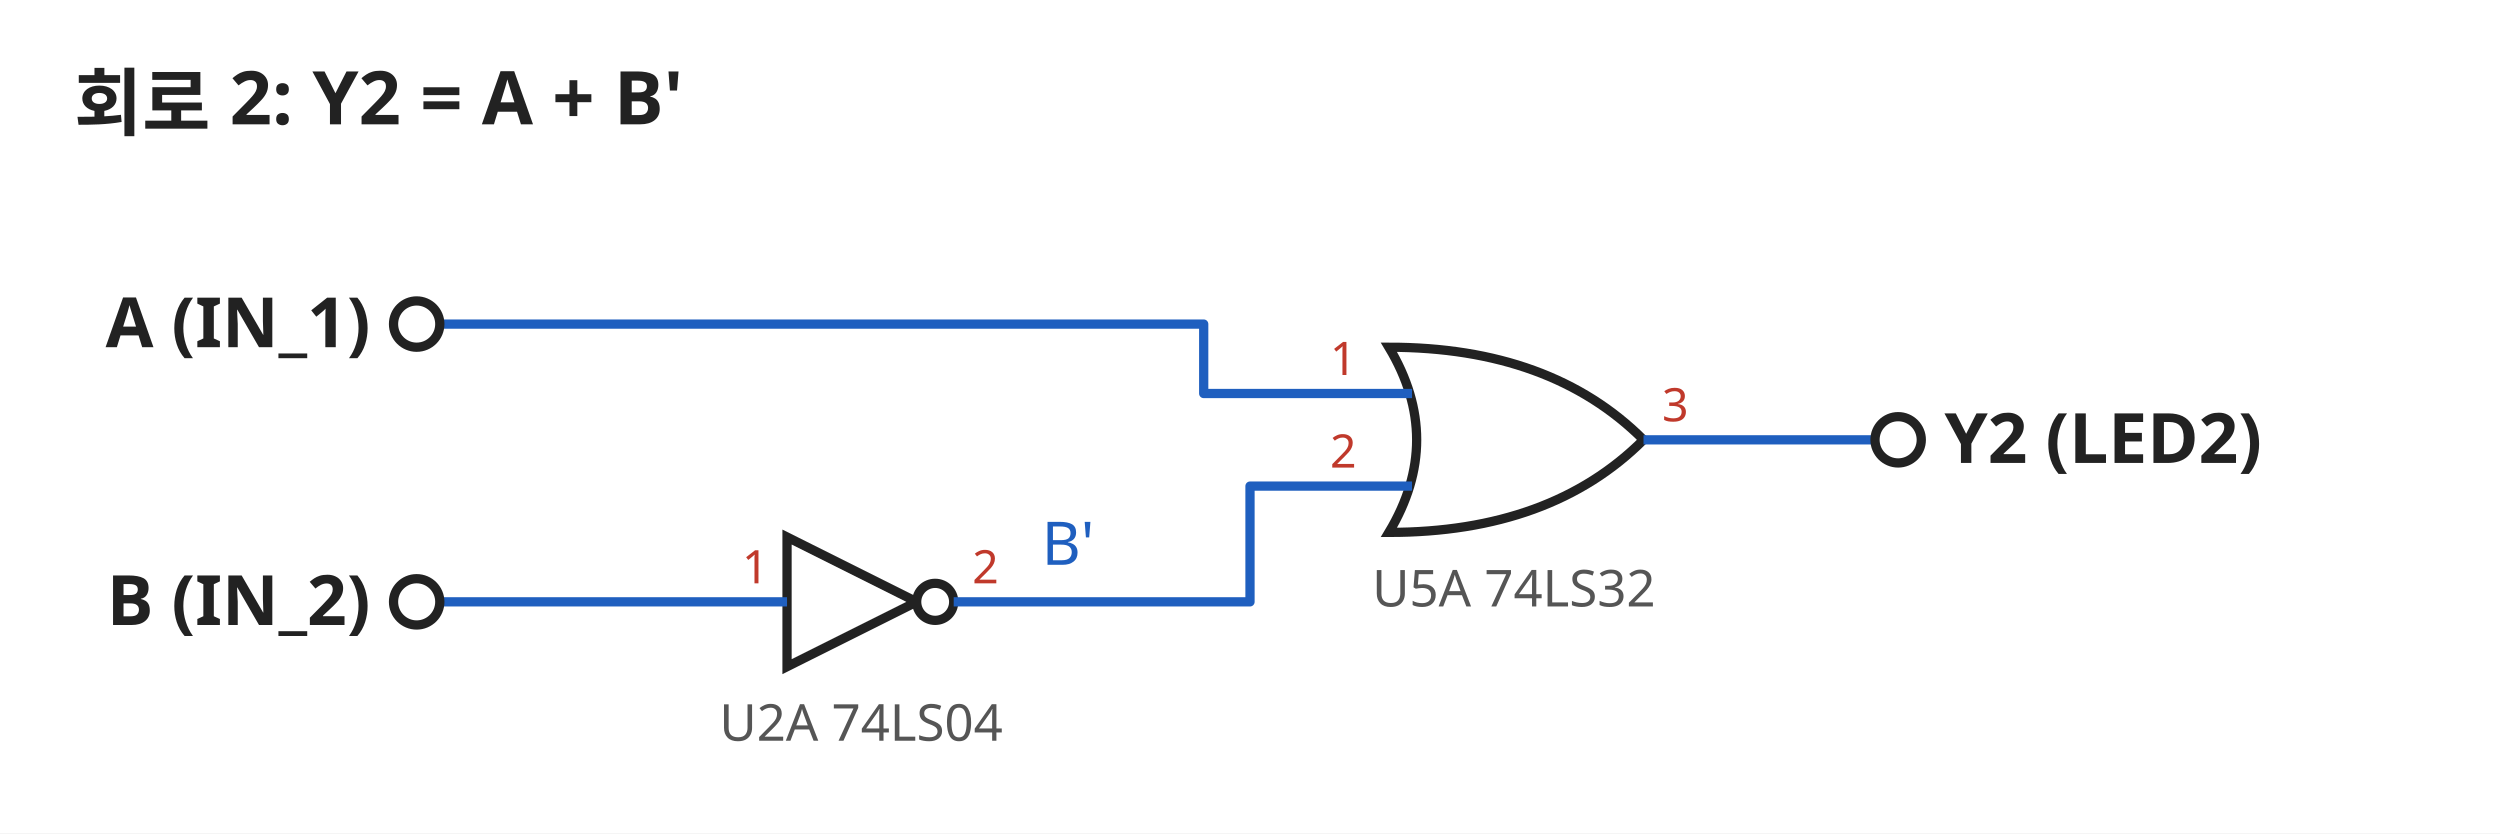
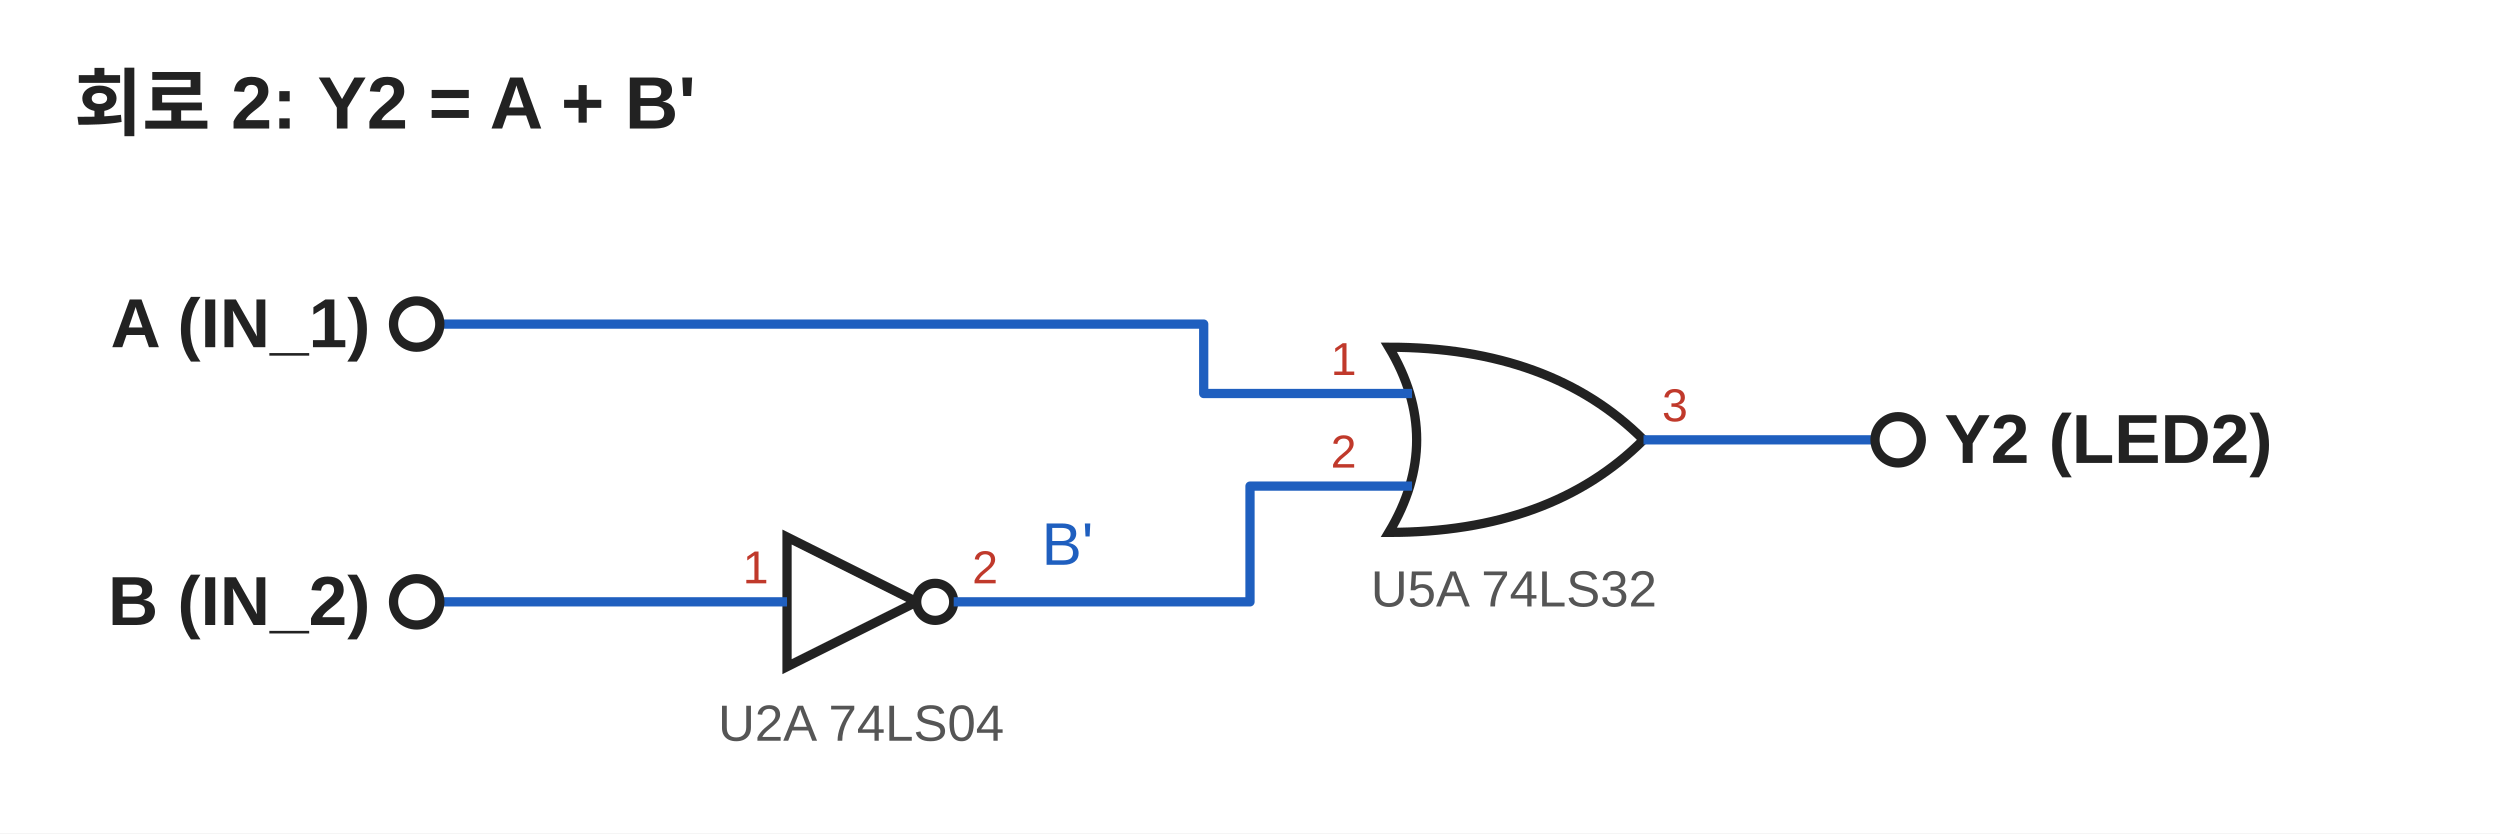
- <svg xmlns="http://www.w3.org/2000/svg" width="540" height="180" viewBox="0 0 540 180" font-family="sans-serif">
+ <svg xmlns="http://www.w3.org/2000/svg" width="540" height="180" viewBox="0 0 540 180" font-family="Arial, Helvetica, sans-serif">
  <rect width="540" height="180" fill="#ffffff" />
  <text x="16" y="28" font-size="16" text-anchor="start" fill="#222" font-weight="bold">회로 2:  Y2 = A + B'</text>
  <path d="M170,116 L198,130 L170,144 Z" stroke="#222" stroke-width="2" fill="#fff" />
  <circle cx="202" cy="130" r="4" stroke="#222" stroke-width="2" fill="#fff" />
  <text x="166" y="126" font-size="10" text-anchor="end" fill="#c0392b">1</text>
  <text x="210" y="126" font-size="10" text-anchor="start" fill="#c0392b">2</text>
  <text x="186" y="160" font-size="11" text-anchor="middle" fill="#555">U2A 74LS04</text>
  <path d="M300,75 Q335,75 355,95 Q335,115 300,115 Q312,95 300,75 Z" stroke="#222" stroke-width="2" fill="#fff" />
  <text x="293" y="81" font-size="10" text-anchor="end" fill="#c0392b">1</text>
  <text x="293" y="101" font-size="10" text-anchor="end" fill="#c0392b">2</text>
  <text x="359" y="91" font-size="10" text-anchor="start" fill="#c0392b">3</text>
  <text x="327" y="131" font-size="11" text-anchor="middle" fill="#555">U5A 74LS32</text>
  <path d="M90,70 L260,70 L260,85 L305,85" stroke="#1f5fbf" stroke-width="2" fill="none" stroke-linejoin="round" />
  <path d="M90,130 L170,130" stroke="#1f5fbf" stroke-width="2" fill="none" stroke-linejoin="round" />
  <path d="M206,130 L270,130 L270,105 L305,105" stroke="#1f5fbf" stroke-width="2" fill="none" stroke-linejoin="round" />
  <text x="225" y="122" font-size="13" text-anchor="start" fill="#1f5fbf">B'</text>
  <path d="M355,95 L410,95" stroke="#1f5fbf" stroke-width="2" fill="none" stroke-linejoin="round" />
  <circle cx="90" cy="70" r="5" fill="#fff" stroke="#222" stroke-width="2" />
  <text x="80" y="75" font-size="15" text-anchor="end" fill="#222" font-weight="bold">A (IN_1)</text>
  <circle cx="90" cy="130" r="5" fill="#fff" stroke="#222" stroke-width="2" />
  <text x="80" y="135" font-size="15" text-anchor="end" fill="#222" font-weight="bold">B (IN_2)</text>
  <circle cx="410" cy="95" r="5" fill="#fff" stroke="#222" stroke-width="2" />
  <text x="420" y="100" font-size="15" text-anchor="start" fill="#222" font-weight="bold">Y2 (LED2)</text>
</svg>
